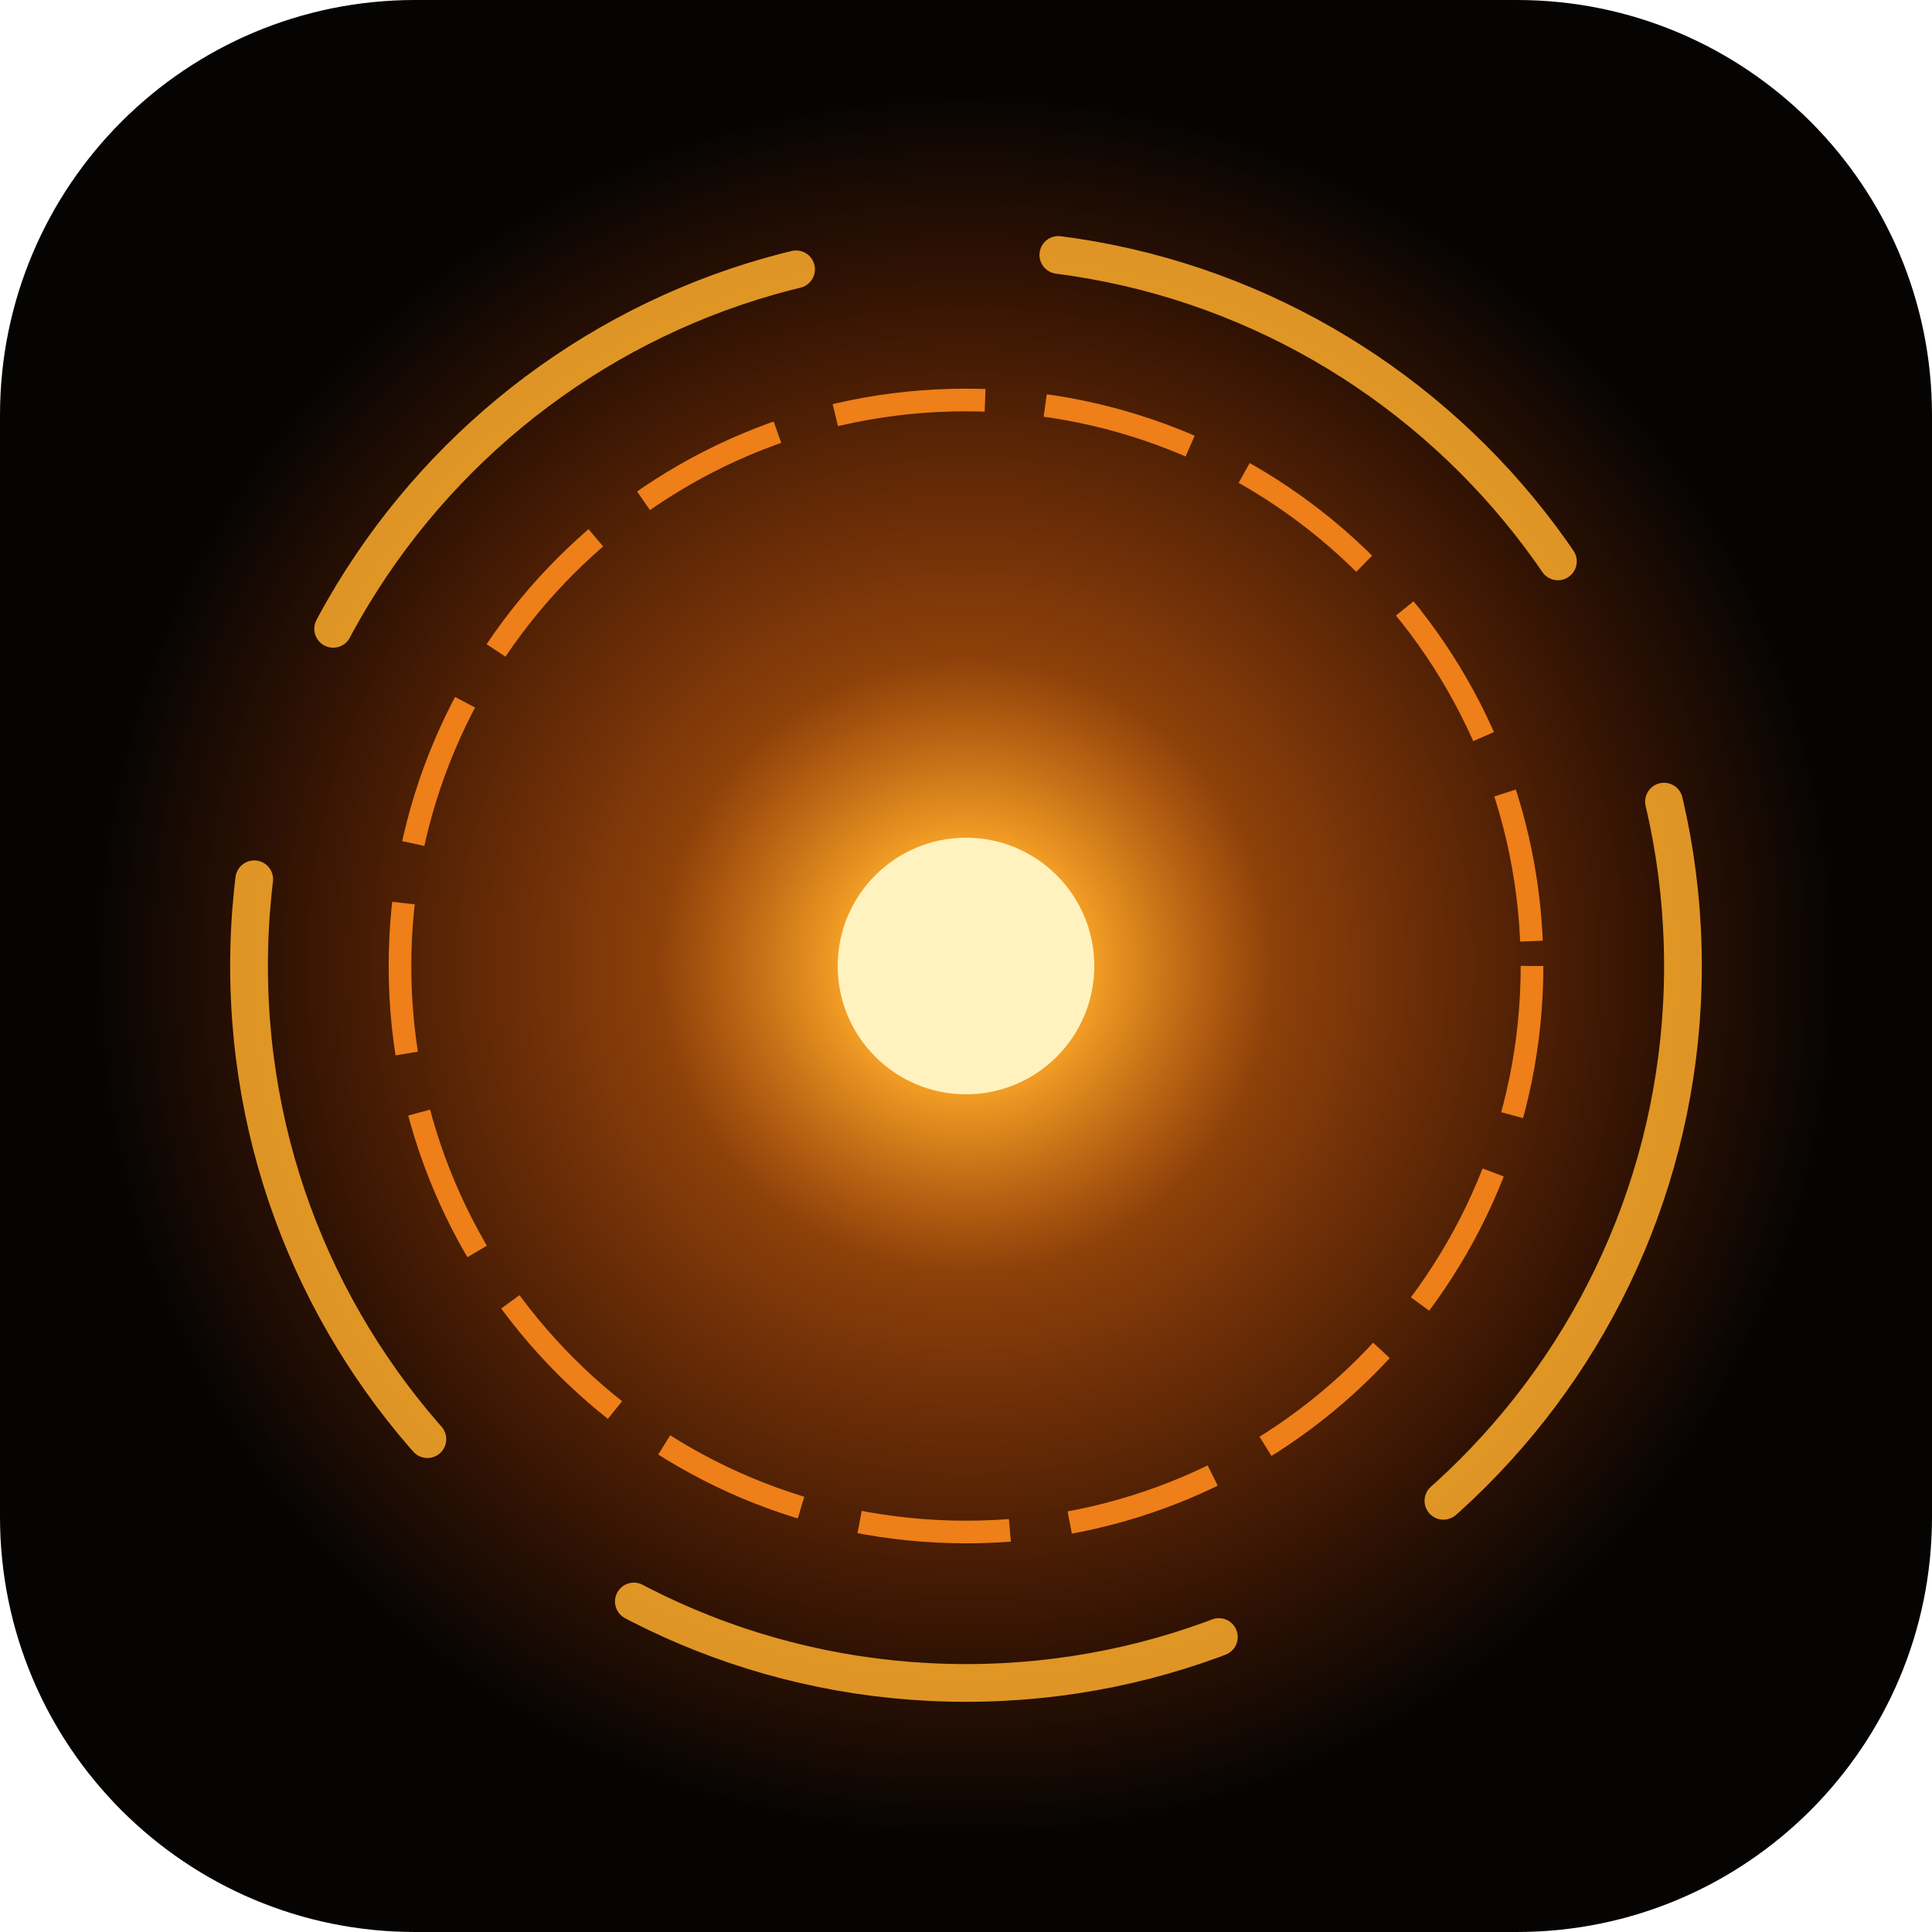
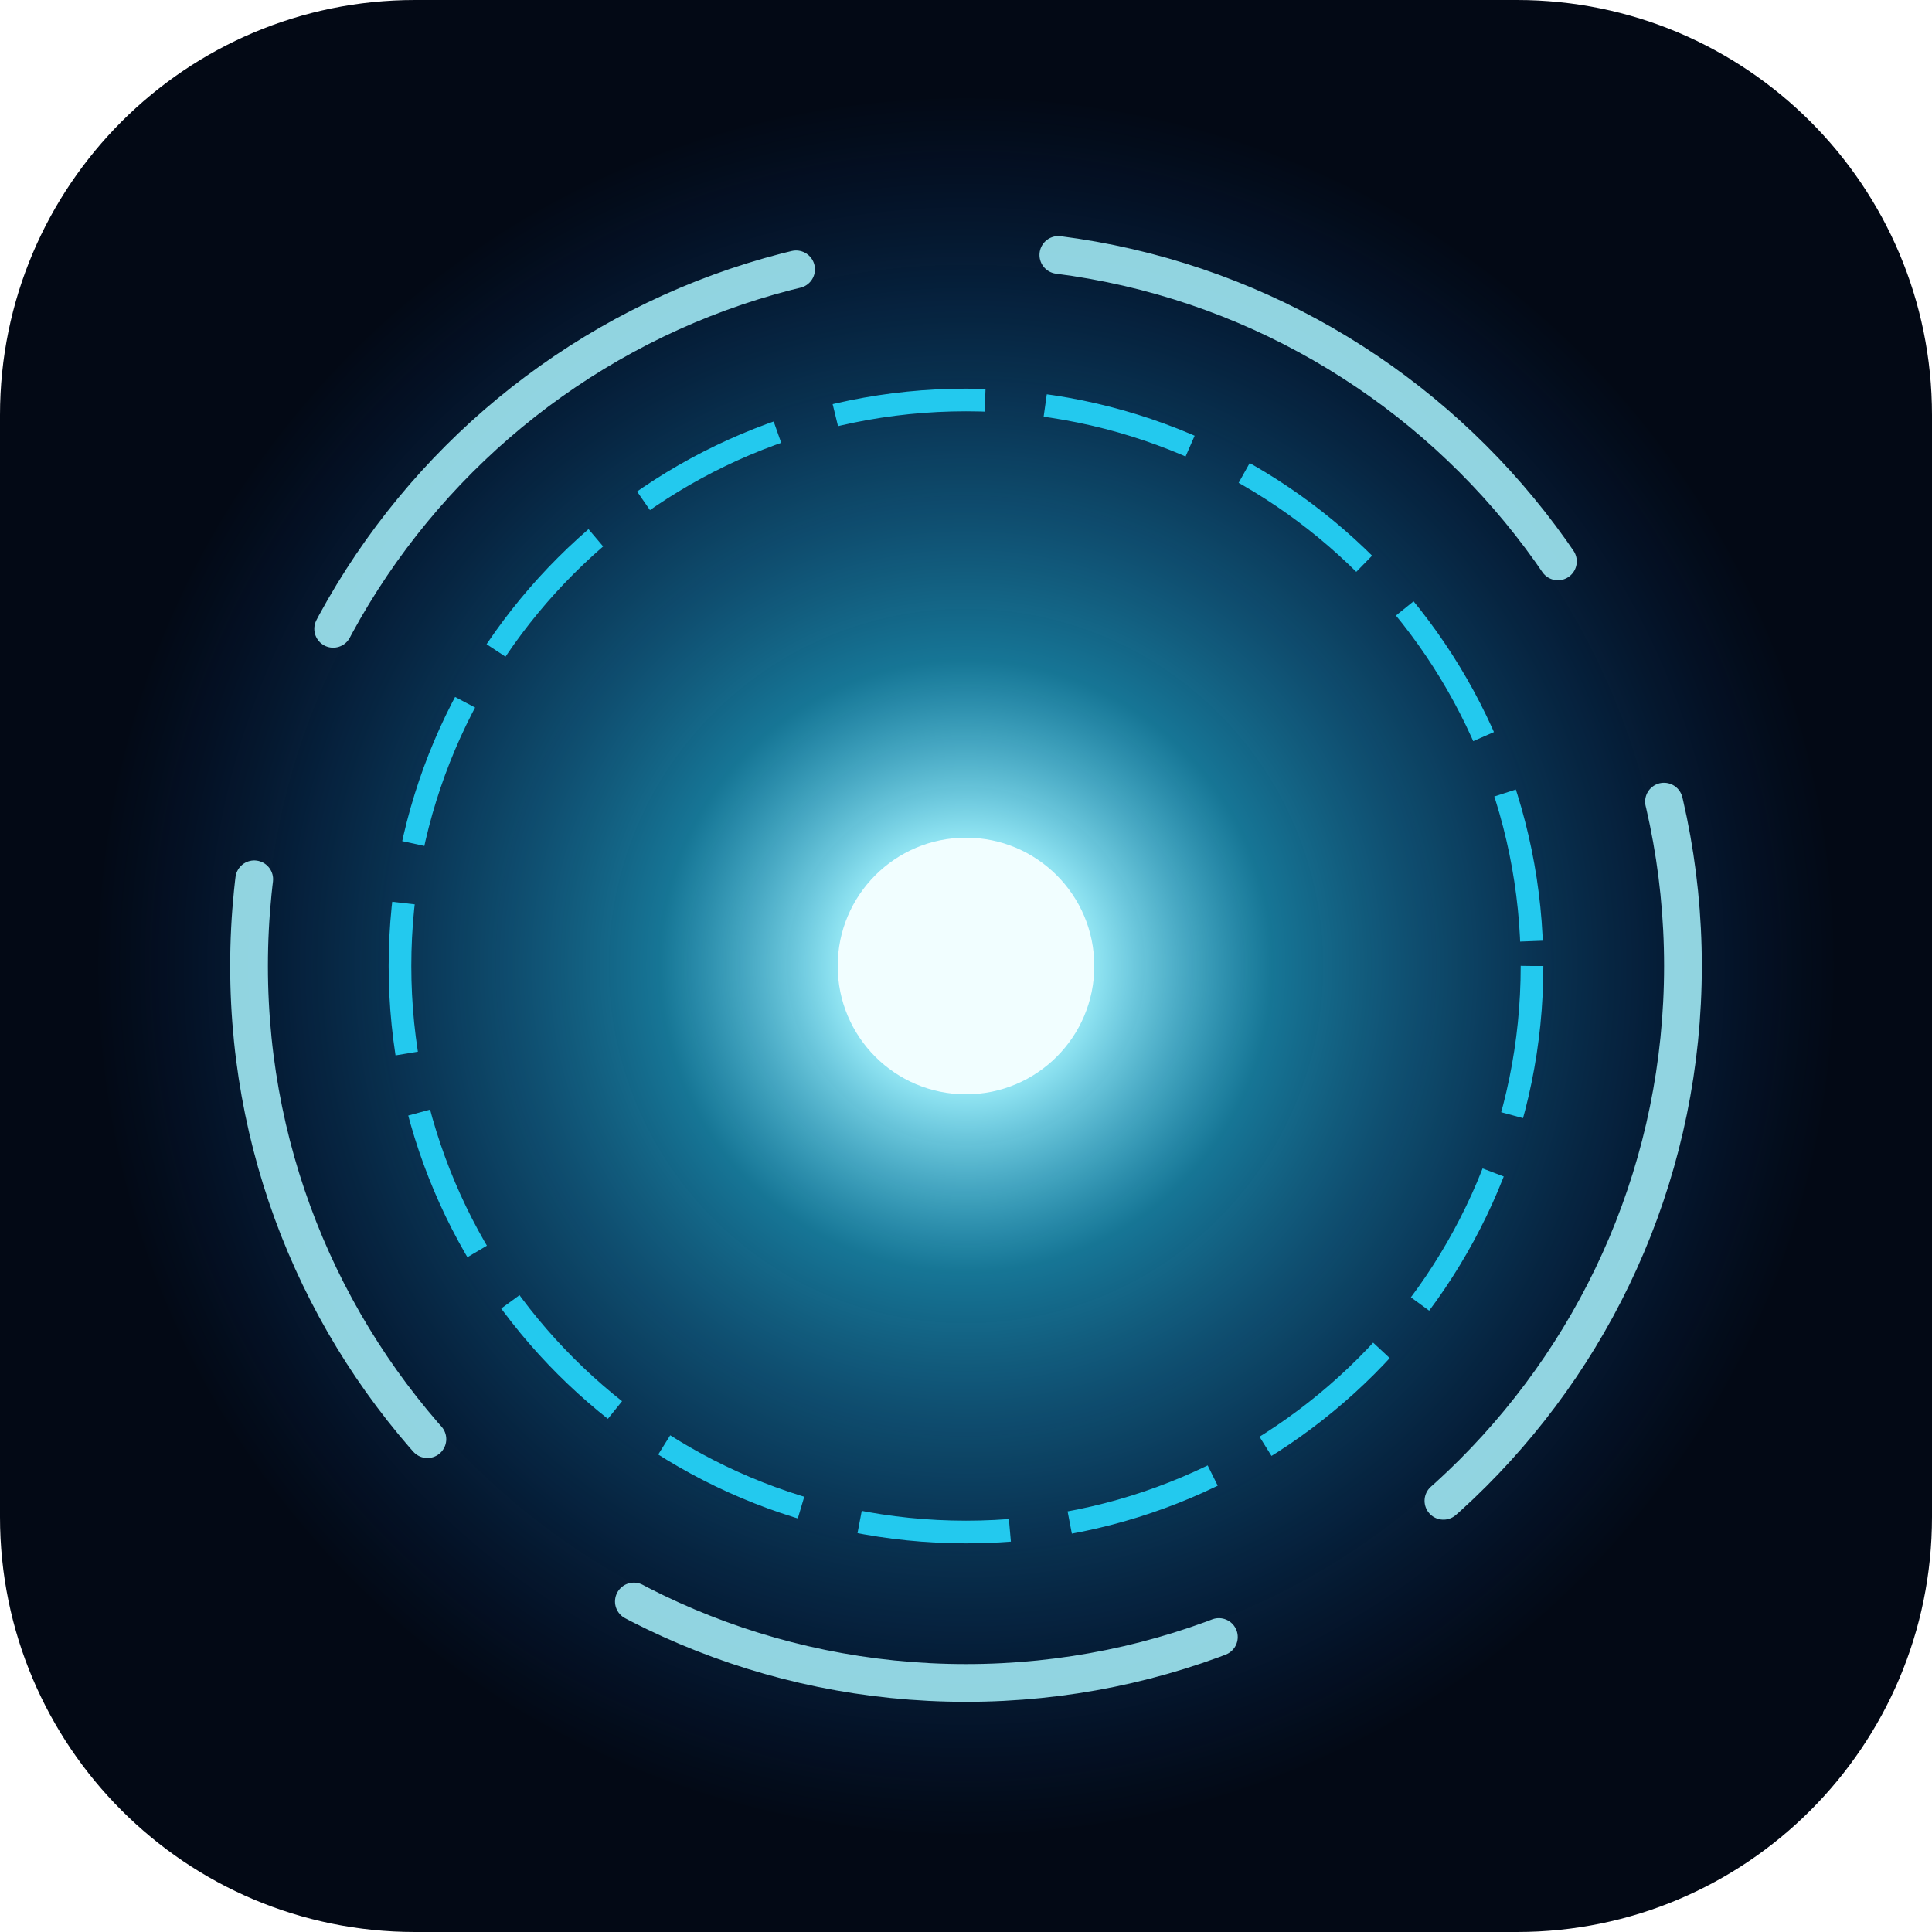
<svg xmlns="http://www.w3.org/2000/svg" viewBox="0 0 512 512">
  <defs>
    <radialGradient id="g" cx="50%" cy="50%" r="50%">
-       <stop offset="0" stop-color="#fff2bf" />
-       <stop offset=".12" stop-color="#ffad2a" />
-       <stop offset=".35" stop-color="#ff7410" stop-opacity=".55" />
-       <stop offset="1" stop-color="#ff4a00" stop-opacity="0" />
+       <stop offset="0" stop-color="#f1feff" />
+       <stop offset=".12" stop-color="#a9f5ff" />
+       <stop offset=".35" stop-color="#27cfff" stop-opacity=".55" />
+       <stop offset="1" stop-color="#0759c9" stop-opacity="0" />
    </radialGradient>
  </defs>
-   <rect width="512" height="512" rx="110" fill="#050403" />
+   <rect width="512" height="512" rx="110" fill="#030915" />
  <circle cx="256" cy="256" r="230" fill="url(#g)" />
-   <circle cx="256" cy="256" r="150" fill="none" stroke="#ff8a1c" stroke-width="6" stroke-dasharray="40 16" opacity=".9" />
-   <circle cx="256" cy="256" r="190" fill="none" stroke="#ffad2a" stroke-width="10" stroke-dasharray="160 70" stroke-linecap="round" opacity=".85" />
-   <circle cx="256" cy="256" r="34" fill="#fff2bf" />
+   <circle cx="256" cy="256" r="150" fill="none" stroke="#26d9ff" stroke-width="6" stroke-dasharray="40 16" opacity=".9" />
+   <circle cx="256" cy="256" r="190" fill="none" stroke="#a9f5ff" stroke-width="10" stroke-dasharray="160 70" stroke-linecap="round" opacity=".85" />
+   <circle cx="256" cy="256" r="34" fill="#f1feff" />
</svg>
